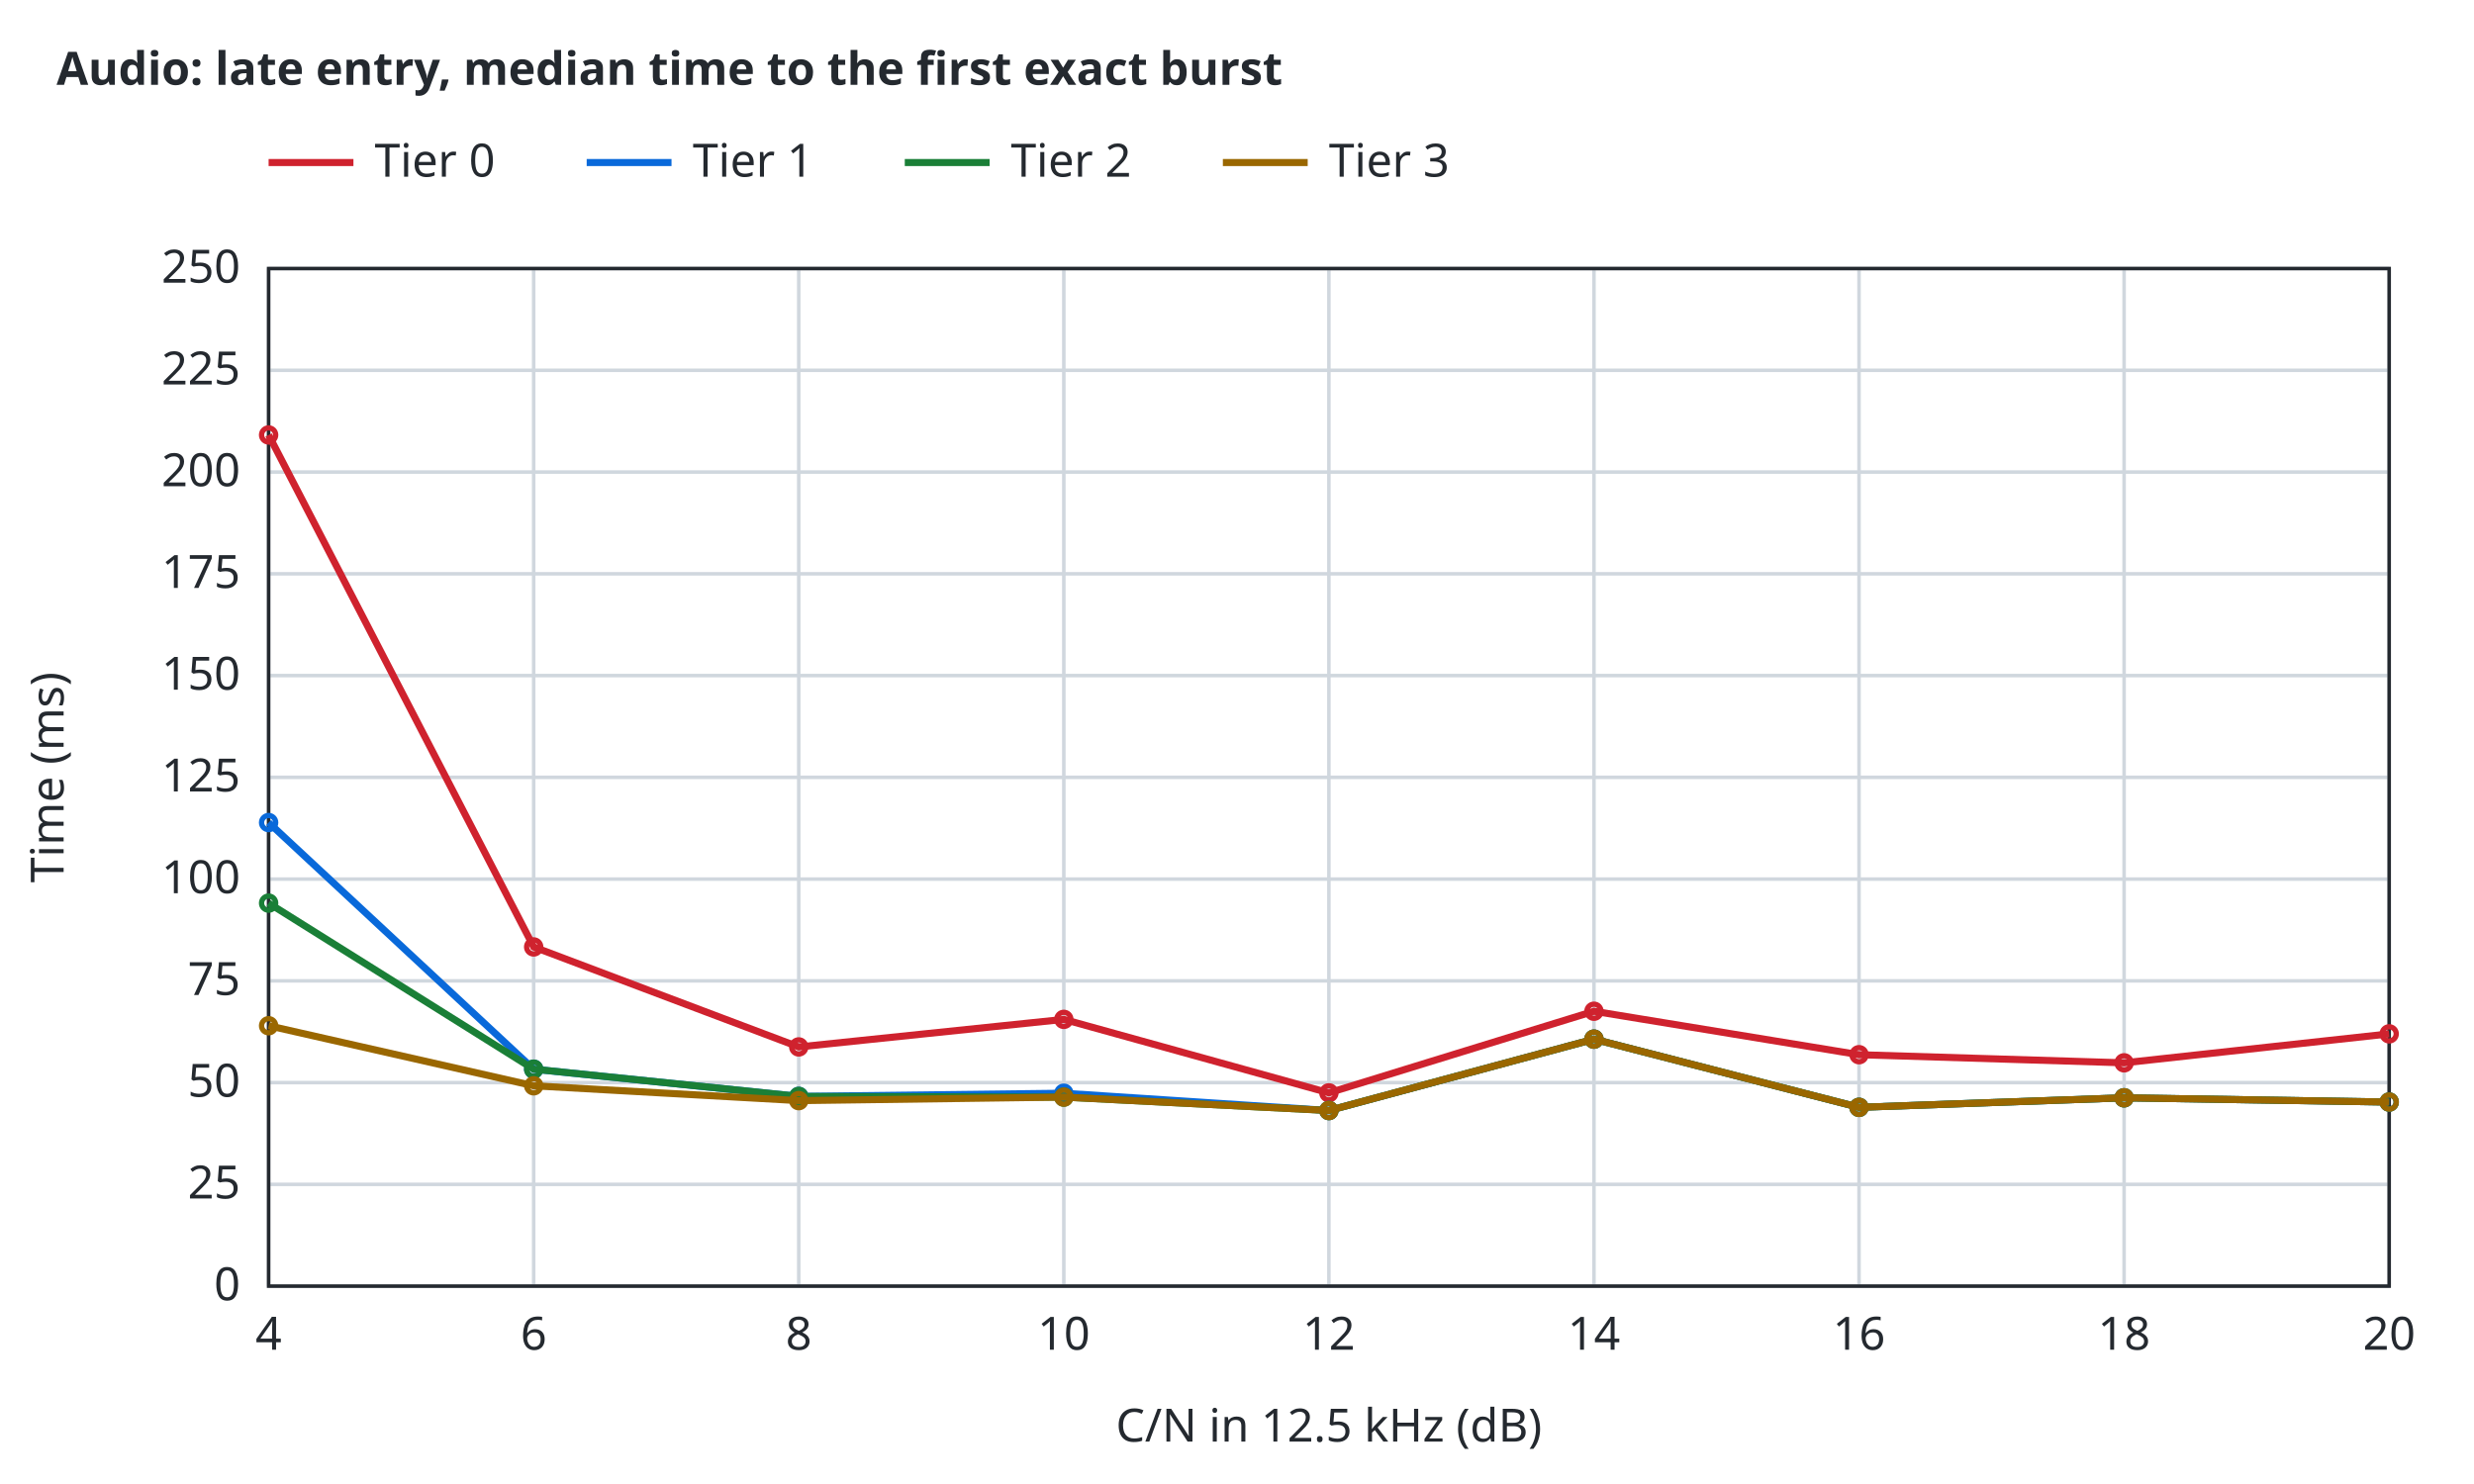
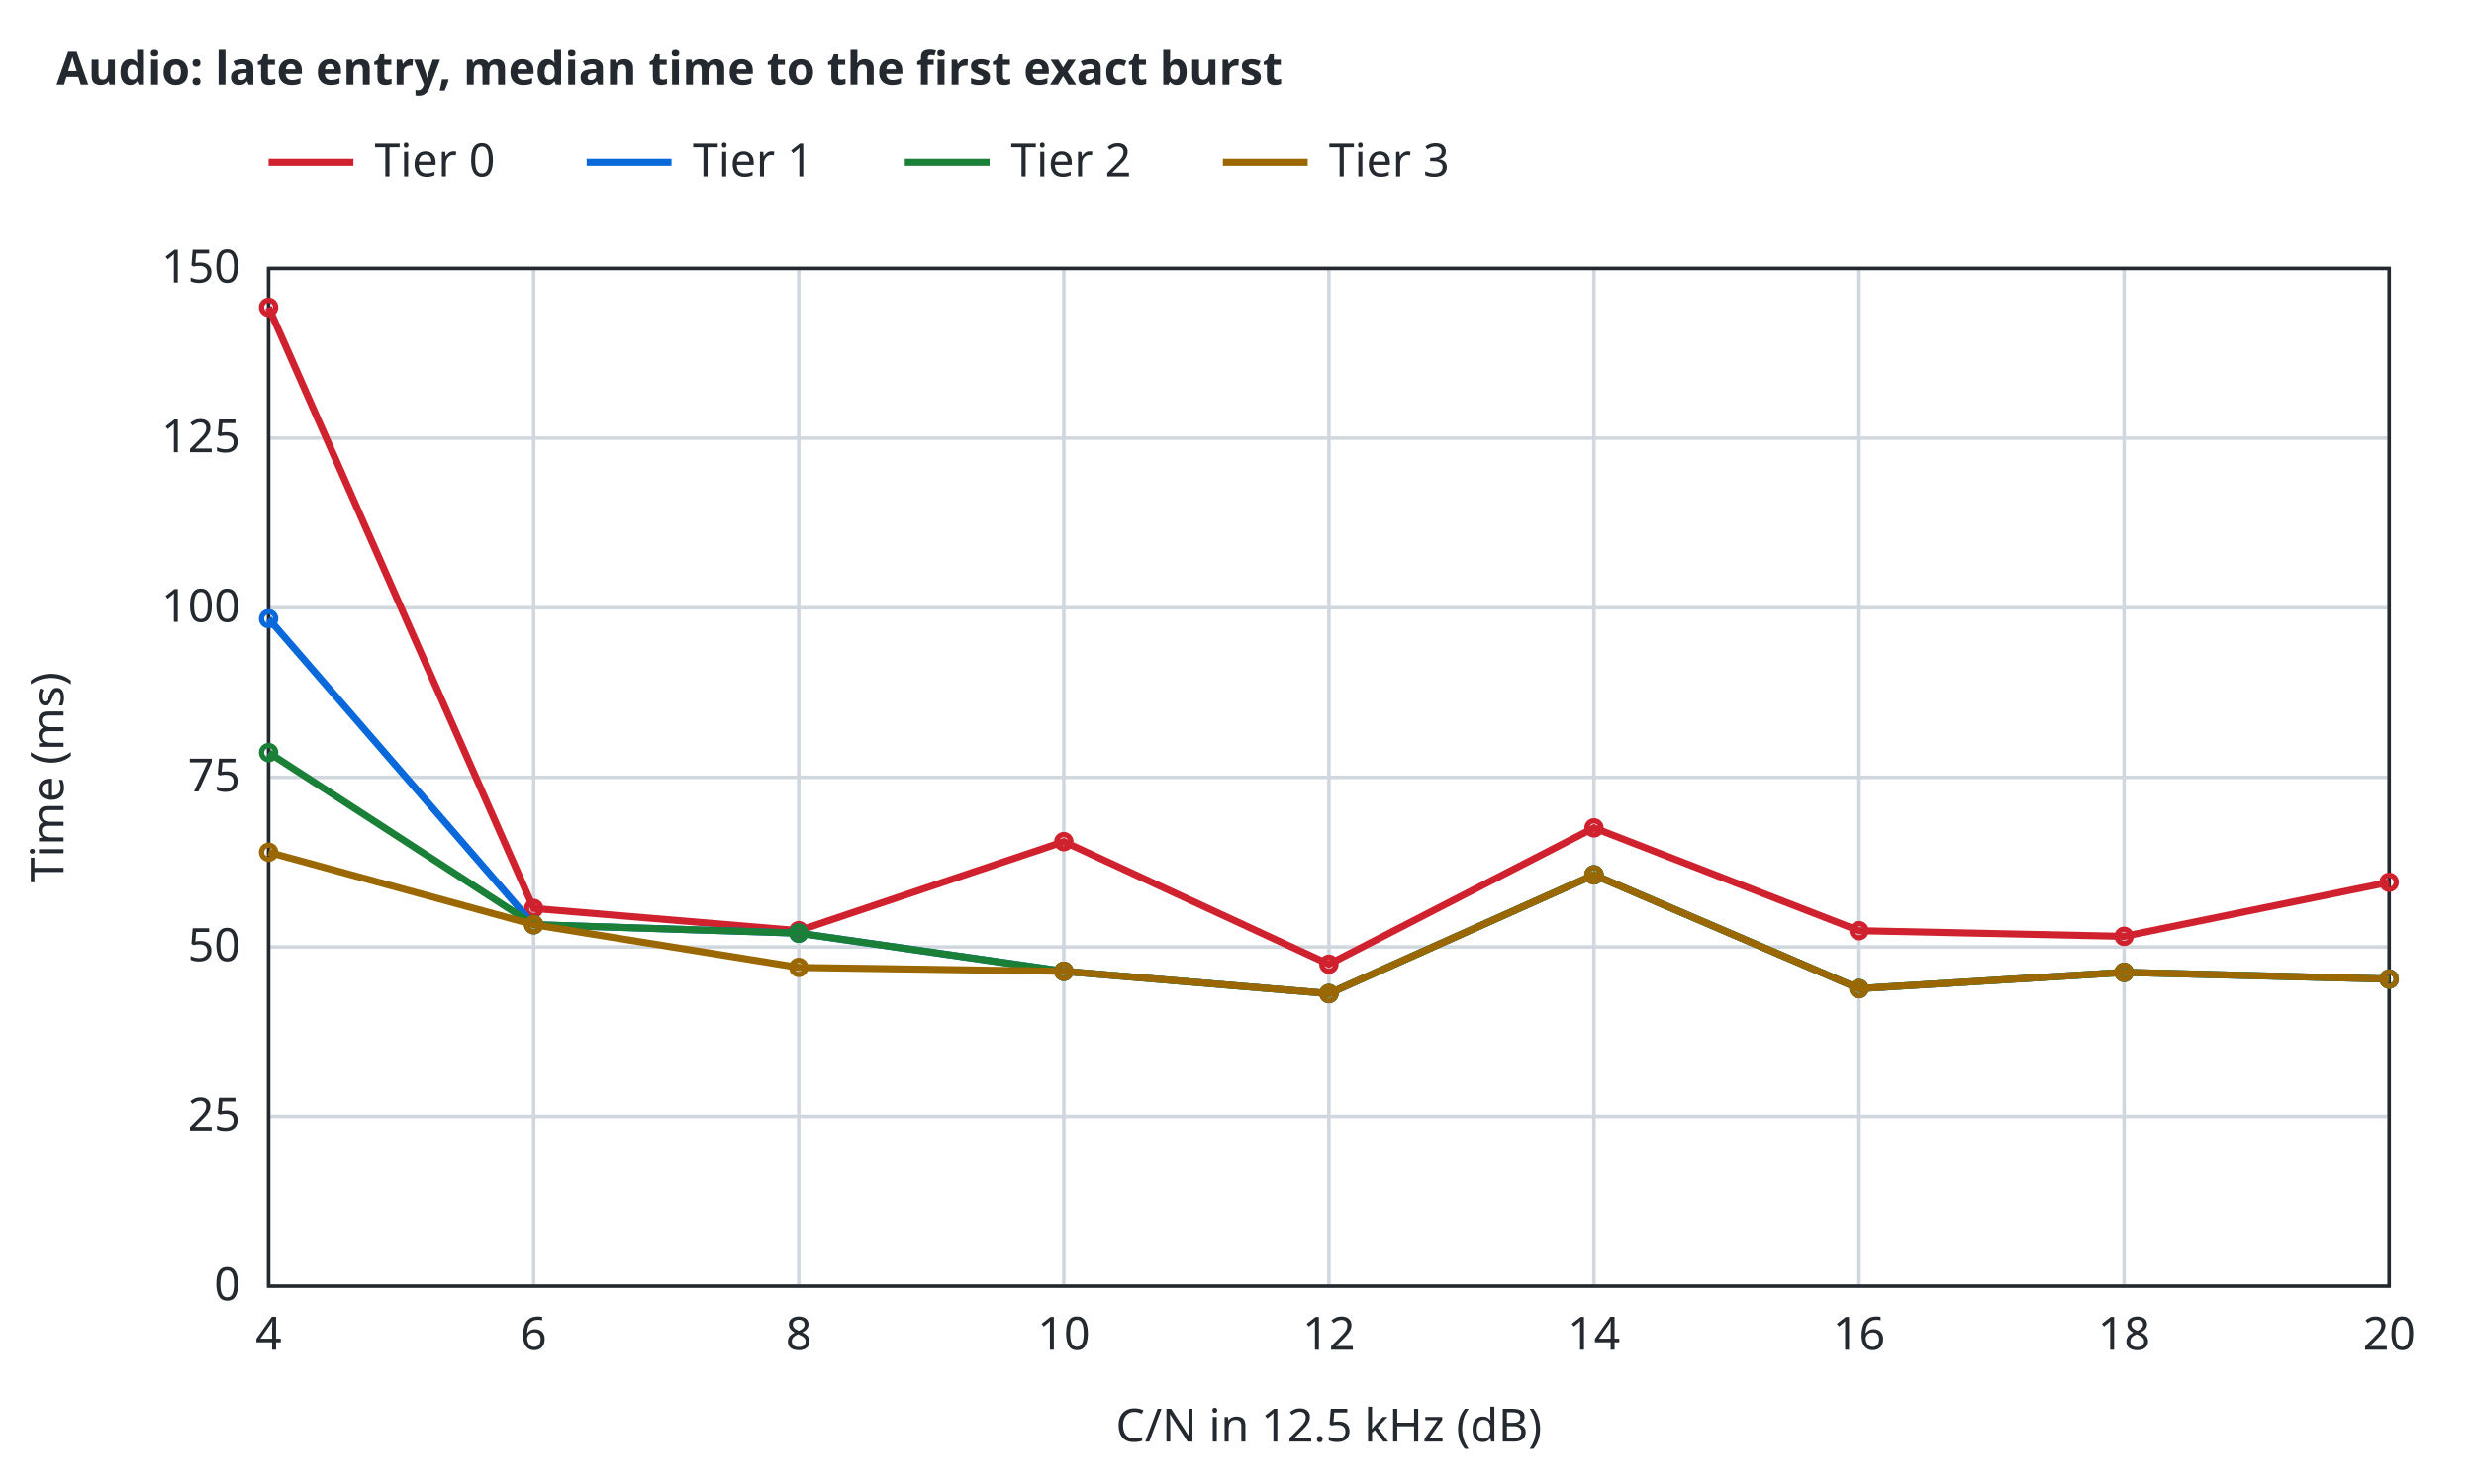
<svg xmlns="http://www.w3.org/2000/svg" width="700" height="420" viewBox="0 0 700 420">
  <style>text{font-family:sans-serif;font-size:13px;fill:#24292f}.t{font-weight:600}.bg{fill:#ffffff}.ax{stroke:#24292f;stroke-width:1;fill:none}.gr{stroke:#d0d7de;stroke-width:1}.mi{stroke:#eaeef2;stroke-width:1}.r0{stroke:#6e7781}.r1{stroke:#bc4c00}.r2{stroke:#8250df}.r3{stroke:#1b7c83}.r4{stroke:#9a6700}.s1{stroke:#cf222e}.s2{stroke:#0969da}.s3{stroke:#1a7f37}.s4{stroke:#9a6700}.q0{fill:#6e7781}.q1{fill:#bc4c00}.q2{fill:#8250df}.f1{fill:#cf222e}.f2{fill:#0969da}.f3{fill:#1a7f37}.f4{fill:#9a6700}.l{fill:none;stroke-width:2}.p{fill:none;stroke-width:1.5}.e{fill:none;stroke-width:1;stroke-opacity:.25}@media (prefers-color-scheme:dark){text{fill:#e6edf3}.bg{fill:#0d1117}.ax{stroke:#8b949e}.gr{stroke:#30363d}.mi{stroke:#21262d}.r0{stroke:#8b949e}.r1{stroke:#f0883e}.r2{stroke:#d2a8ff}.r3{stroke:#39c5cf}.r4{stroke:#d29922}.s1{stroke:#ff7b72}.s2{stroke:#58a6ff}.s3{stroke:#3fb950}.s4{stroke:#d29922}.q0{fill:#8b949e}.q1{fill:#f0883e}.q2{fill:#d2a8ff}.f1{fill:#ff7b72}.f2{fill:#58a6ff}.f3{fill:#3fb950}.f4{fill:#d29922}}</style>
  <rect class="bg" width="100%" height="100%" />
  <text class="t" x="16" y="24">Audio: late entry, median time to the first exact burst</text>
  <line class="gr" x1="76.0" y1="364.0" x2="76.0" y2="76.0" />
  <text x="76.0" y="382.0" text-anchor="middle">4</text>
  <line class="gr" x1="151.0" y1="364.0" x2="151.0" y2="76.0" />
  <text x="151.0" y="382.0" text-anchor="middle">6</text>
  <line class="gr" x1="226.0" y1="364.0" x2="226.0" y2="76.0" />
  <text x="226.0" y="382.0" text-anchor="middle">8</text>
  <line class="gr" x1="301.0" y1="364.0" x2="301.0" y2="76.0" />
  <text x="301.0" y="382.0" text-anchor="middle">10</text>
  <line class="gr" x1="376.0" y1="364.0" x2="376.0" y2="76.0" />
  <text x="376.0" y="382.0" text-anchor="middle">12</text>
  <line class="gr" x1="451.0" y1="364.0" x2="451.0" y2="76.0" />
  <text x="451.0" y="382.0" text-anchor="middle">14</text>
  <line class="gr" x1="526.0" y1="364.0" x2="526.0" y2="76.0" />
  <text x="526.0" y="382.0" text-anchor="middle">16</text>
  <line class="gr" x1="601.0" y1="364.0" x2="601.0" y2="76.0" />
  <text x="601.0" y="382.0" text-anchor="middle">18</text>
  <line class="gr" x1="676.0" y1="364.0" x2="676.0" y2="76.0" />
  <text x="676.0" y="382.0" text-anchor="middle">20</text>
  <line class="gr" x1="76.0" y1="364.0" x2="676.0" y2="364.0" />
  <text x="68.0" y="368.0" text-anchor="end">0</text>
-   <line class="gr" x1="76.0" y1="335.2" x2="676.0" y2="335.2" />
-   <text x="68.0" y="339.2" text-anchor="end">25</text>
-   <line class="gr" x1="76.0" y1="306.4" x2="676.0" y2="306.4" />
-   <text x="68.0" y="310.4" text-anchor="end">50</text>
-   <line class="gr" x1="76.0" y1="277.6" x2="676.0" y2="277.6" />
-   <text x="68.0" y="281.6" text-anchor="end">75</text>
-   <line class="gr" x1="76.0" y1="248.8" x2="676.0" y2="248.8" />
-   <text x="68.0" y="252.8" text-anchor="end">100</text>
+   <line class="gr" x1="76.0" y1="316.0" x2="676.0" y2="316.0" />
+   <text x="68.0" y="320.0" text-anchor="end">25</text>
+   <line class="gr" x1="76.0" y1="268.0" x2="676.0" y2="268.0" />
+   <text x="68.0" y="272.0" text-anchor="end">50</text>
  <line class="gr" x1="76.0" y1="220.0" x2="676.0" y2="220.0" />
-   <text x="68.0" y="224.0" text-anchor="end">125</text>
-   <line class="gr" x1="76.0" y1="191.2" x2="676.0" y2="191.2" />
-   <text x="68.0" y="195.2" text-anchor="end">150</text>
-   <line class="gr" x1="76.0" y1="162.4" x2="676.0" y2="162.4" />
-   <text x="68.0" y="166.4" text-anchor="end">175</text>
-   <line class="gr" x1="76.0" y1="133.6" x2="676.0" y2="133.6" />
-   <text x="68.0" y="137.6" text-anchor="end">200</text>
-   <line class="gr" x1="76.0" y1="104.8" x2="676.0" y2="104.8" />
-   <text x="68.0" y="108.8" text-anchor="end">225</text>
+   <text x="68.0" y="224.0" text-anchor="end">75</text>
+   <line class="gr" x1="76.0" y1="172.0" x2="676.0" y2="172.0" />
+   <text x="68.0" y="176.0" text-anchor="end">100</text>
+   <line class="gr" x1="76.0" y1="124.0" x2="676.0" y2="124.0" />
+   <text x="68.0" y="128.0" text-anchor="end">125</text>
  <line class="gr" x1="76.0" y1="76.0" x2="676.0" y2="76.0" />
-   <text x="68.0" y="80.0" text-anchor="end">250</text>
+   <text x="68.0" y="80.0" text-anchor="end">150</text>
  <rect class="ax" x="76.0" y="76.0" width="600.0" height="288.0" />
  <text x="376.0" y="408.0" text-anchor="middle">C/N in 12.5 kHz (dB)</text>
  <text x="18" y="220.0" text-anchor="middle" transform="rotate(-90 18 220.0)">Time (ms)</text>
-   <path class="l s1" d="M76.0,123.1 L151.0,268.0 L226.0,296.3 L301.0,288.5 L376.0,309.3 L451.0,286.2 L526.0,298.5 L601.0,300.8 L676.0,292.6" />
-   <circle class="p s1" cx="76.0" cy="123.1" r="2" />
-   <circle class="p s1" cx="151.0" cy="268.0" r="2" />
-   <circle class="p s1" cx="226.0" cy="296.3" r="2" />
-   <circle class="p s1" cx="301.0" cy="288.5" r="2" />
-   <circle class="p s1" cx="376.0" cy="309.3" r="2" />
-   <circle class="p s1" cx="451.0" cy="286.2" r="2" />
-   <circle class="p s1" cx="526.0" cy="298.5" r="2" />
-   <circle class="p s1" cx="601.0" cy="300.8" r="2" />
-   <circle class="p s1" cx="676.0" cy="292.6" r="2" />
-   <path class="l s2" d="M76.0,232.8 L151.0,302.6 L226.0,310.3 L301.0,309.4 L376.0,314.3 L451.0,294.1 L526.0,313.4 L601.0,310.7 L676.0,311.9" />
-   <circle class="p s2" cx="76.0" cy="232.8" r="2" />
-   <circle class="p s2" cx="151.0" cy="302.6" r="2" />
-   <circle class="p s2" cx="226.0" cy="310.3" r="2" />
-   <circle class="p s2" cx="301.0" cy="309.4" r="2" />
-   <circle class="p s2" cx="376.0" cy="314.3" r="2" />
-   <circle class="p s2" cx="451.0" cy="294.1" r="2" />
-   <circle class="p s2" cx="526.0" cy="313.4" r="2" />
-   <circle class="p s2" cx="601.0" cy="310.7" r="2" />
-   <circle class="p s2" cx="676.0" cy="311.9" r="2" />
-   <path class="l s3" d="M76.0,255.6 L151.0,302.6 L226.0,310.3 L301.0,310.5 L376.0,314.3 L451.0,294.1 L526.0,313.4 L601.0,310.7 L676.0,311.9" />
-   <circle class="p s3" cx="76.0" cy="255.6" r="2" />
-   <circle class="p s3" cx="151.0" cy="302.6" r="2" />
-   <circle class="p s3" cx="226.0" cy="310.3" r="2" />
-   <circle class="p s3" cx="301.0" cy="310.5" r="2" />
-   <circle class="p s3" cx="376.0" cy="314.3" r="2" />
-   <circle class="p s3" cx="451.0" cy="294.1" r="2" />
-   <circle class="p s3" cx="526.0" cy="313.4" r="2" />
-   <circle class="p s3" cx="601.0" cy="310.7" r="2" />
-   <circle class="p s3" cx="676.0" cy="311.9" r="2" />
-   <path class="l s4" d="M76.0,290.3 L151.0,307.3 L226.0,311.5 L301.0,310.5 L376.0,314.3 L451.0,294.1 L526.0,313.4 L601.0,310.7 L676.0,311.9" />
-   <circle class="p s4" cx="76.0" cy="290.3" r="2" />
-   <circle class="p s4" cx="151.0" cy="307.3" r="2" />
-   <circle class="p s4" cx="226.0" cy="311.5" r="2" />
-   <circle class="p s4" cx="301.0" cy="310.5" r="2" />
-   <circle class="p s4" cx="376.0" cy="314.3" r="2" />
-   <circle class="p s4" cx="451.0" cy="294.1" r="2" />
-   <circle class="p s4" cx="526.0" cy="313.4" r="2" />
-   <circle class="p s4" cx="601.0" cy="310.7" r="2" />
-   <circle class="p s4" cx="676.0" cy="311.9" r="2" />
+   <path class="l s1" d="M76.0,87.0 L151.0,257.1 L226.0,263.4 L301.0,238.2 L376.0,272.9 L451.0,234.3 L526.0,263.4 L601.0,265.0 L676.0,249.7" />
+   <circle class="p s1" cx="76.0" cy="87.0" r="2" />
+   <circle class="p s1" cx="151.0" cy="257.1" r="2" />
+   <circle class="p s1" cx="226.0" cy="263.4" r="2" />
+   <circle class="p s1" cx="301.0" cy="238.2" r="2" />
+   <circle class="p s1" cx="376.0" cy="272.9" r="2" />
+   <circle class="p s1" cx="451.0" cy="234.3" r="2" />
+   <circle class="p s1" cx="526.0" cy="263.4" r="2" />
+   <circle class="p s1" cx="601.0" cy="265.0" r="2" />
+   <circle class="p s1" cx="676.0" cy="249.7" r="2" />
+   <path class="l s2" d="M76.0,175.1 L151.0,261.7 L226.0,264.1 L301.0,274.9 L376.0,281.2 L451.0,247.6 L526.0,279.8 L601.0,275.2 L676.0,277.1" />
+   <circle class="p s2" cx="76.0" cy="175.1" r="2" />
+   <circle class="p s2" cx="151.0" cy="261.7" r="2" />
+   <circle class="p s2" cx="226.0" cy="264.1" r="2" />
+   <circle class="p s2" cx="301.0" cy="274.9" r="2" />
+   <circle class="p s2" cx="376.0" cy="281.2" r="2" />
+   <circle class="p s2" cx="451.0" cy="247.6" r="2" />
+   <circle class="p s2" cx="526.0" cy="279.8" r="2" />
+   <circle class="p s2" cx="601.0" cy="275.2" r="2" />
+   <circle class="p s2" cx="676.0" cy="277.1" r="2" />
+   <path class="l s3" d="M76.0,213.0 L151.0,261.7 L226.0,264.1 L301.0,274.9 L376.0,281.2 L451.0,247.6 L526.0,279.8 L601.0,275.2 L676.0,277.1" />
+   <circle class="p s3" cx="76.0" cy="213.0" r="2" />
+   <circle class="p s3" cx="151.0" cy="261.7" r="2" />
+   <circle class="p s3" cx="226.0" cy="264.1" r="2" />
+   <circle class="p s3" cx="301.0" cy="274.9" r="2" />
+   <circle class="p s3" cx="376.0" cy="281.2" r="2" />
+   <circle class="p s3" cx="451.0" cy="247.6" r="2" />
+   <circle class="p s3" cx="526.0" cy="279.8" r="2" />
+   <circle class="p s3" cx="601.0" cy="275.2" r="2" />
+   <circle class="p s3" cx="676.0" cy="277.1" r="2" />
+   <path class="l s4" d="M76.0,241.2 L151.0,261.7 L226.0,273.8 L301.0,274.9 L376.0,281.2 L451.0,247.6 L526.0,279.8 L601.0,275.2 L676.0,277.1" />
+   <circle class="p s4" cx="76.0" cy="241.2" r="2" />
+   <circle class="p s4" cx="151.0" cy="261.7" r="2" />
+   <circle class="p s4" cx="226.0" cy="273.8" r="2" />
+   <circle class="p s4" cx="301.0" cy="274.9" r="2" />
+   <circle class="p s4" cx="376.0" cy="281.2" r="2" />
+   <circle class="p s4" cx="451.0" cy="247.6" r="2" />
+   <circle class="p s4" cx="526.0" cy="279.8" r="2" />
+   <circle class="p s4" cx="601.0" cy="275.2" r="2" />
+   <circle class="p s4" cx="676.0" cy="277.1" r="2" />
  <line class="l s1" x1="76.0" y1="46.0" x2="100.0" y2="46.0" />
  <text x="106.0" y="50.0">Tier 0</text>
  <line class="l s2" x1="166.0" y1="46.0" x2="190.0" y2="46.0" />
  <text x="196.0" y="50.0">Tier 1</text>
  <line class="l s3" x1="256.0" y1="46.0" x2="280.0" y2="46.0" />
  <text x="286.0" y="50.0">Tier 2</text>
  <line class="l s4" x1="346.0" y1="46.0" x2="370.0" y2="46.0" />
  <text x="376.0" y="50.0">Tier 3</text>
</svg>
